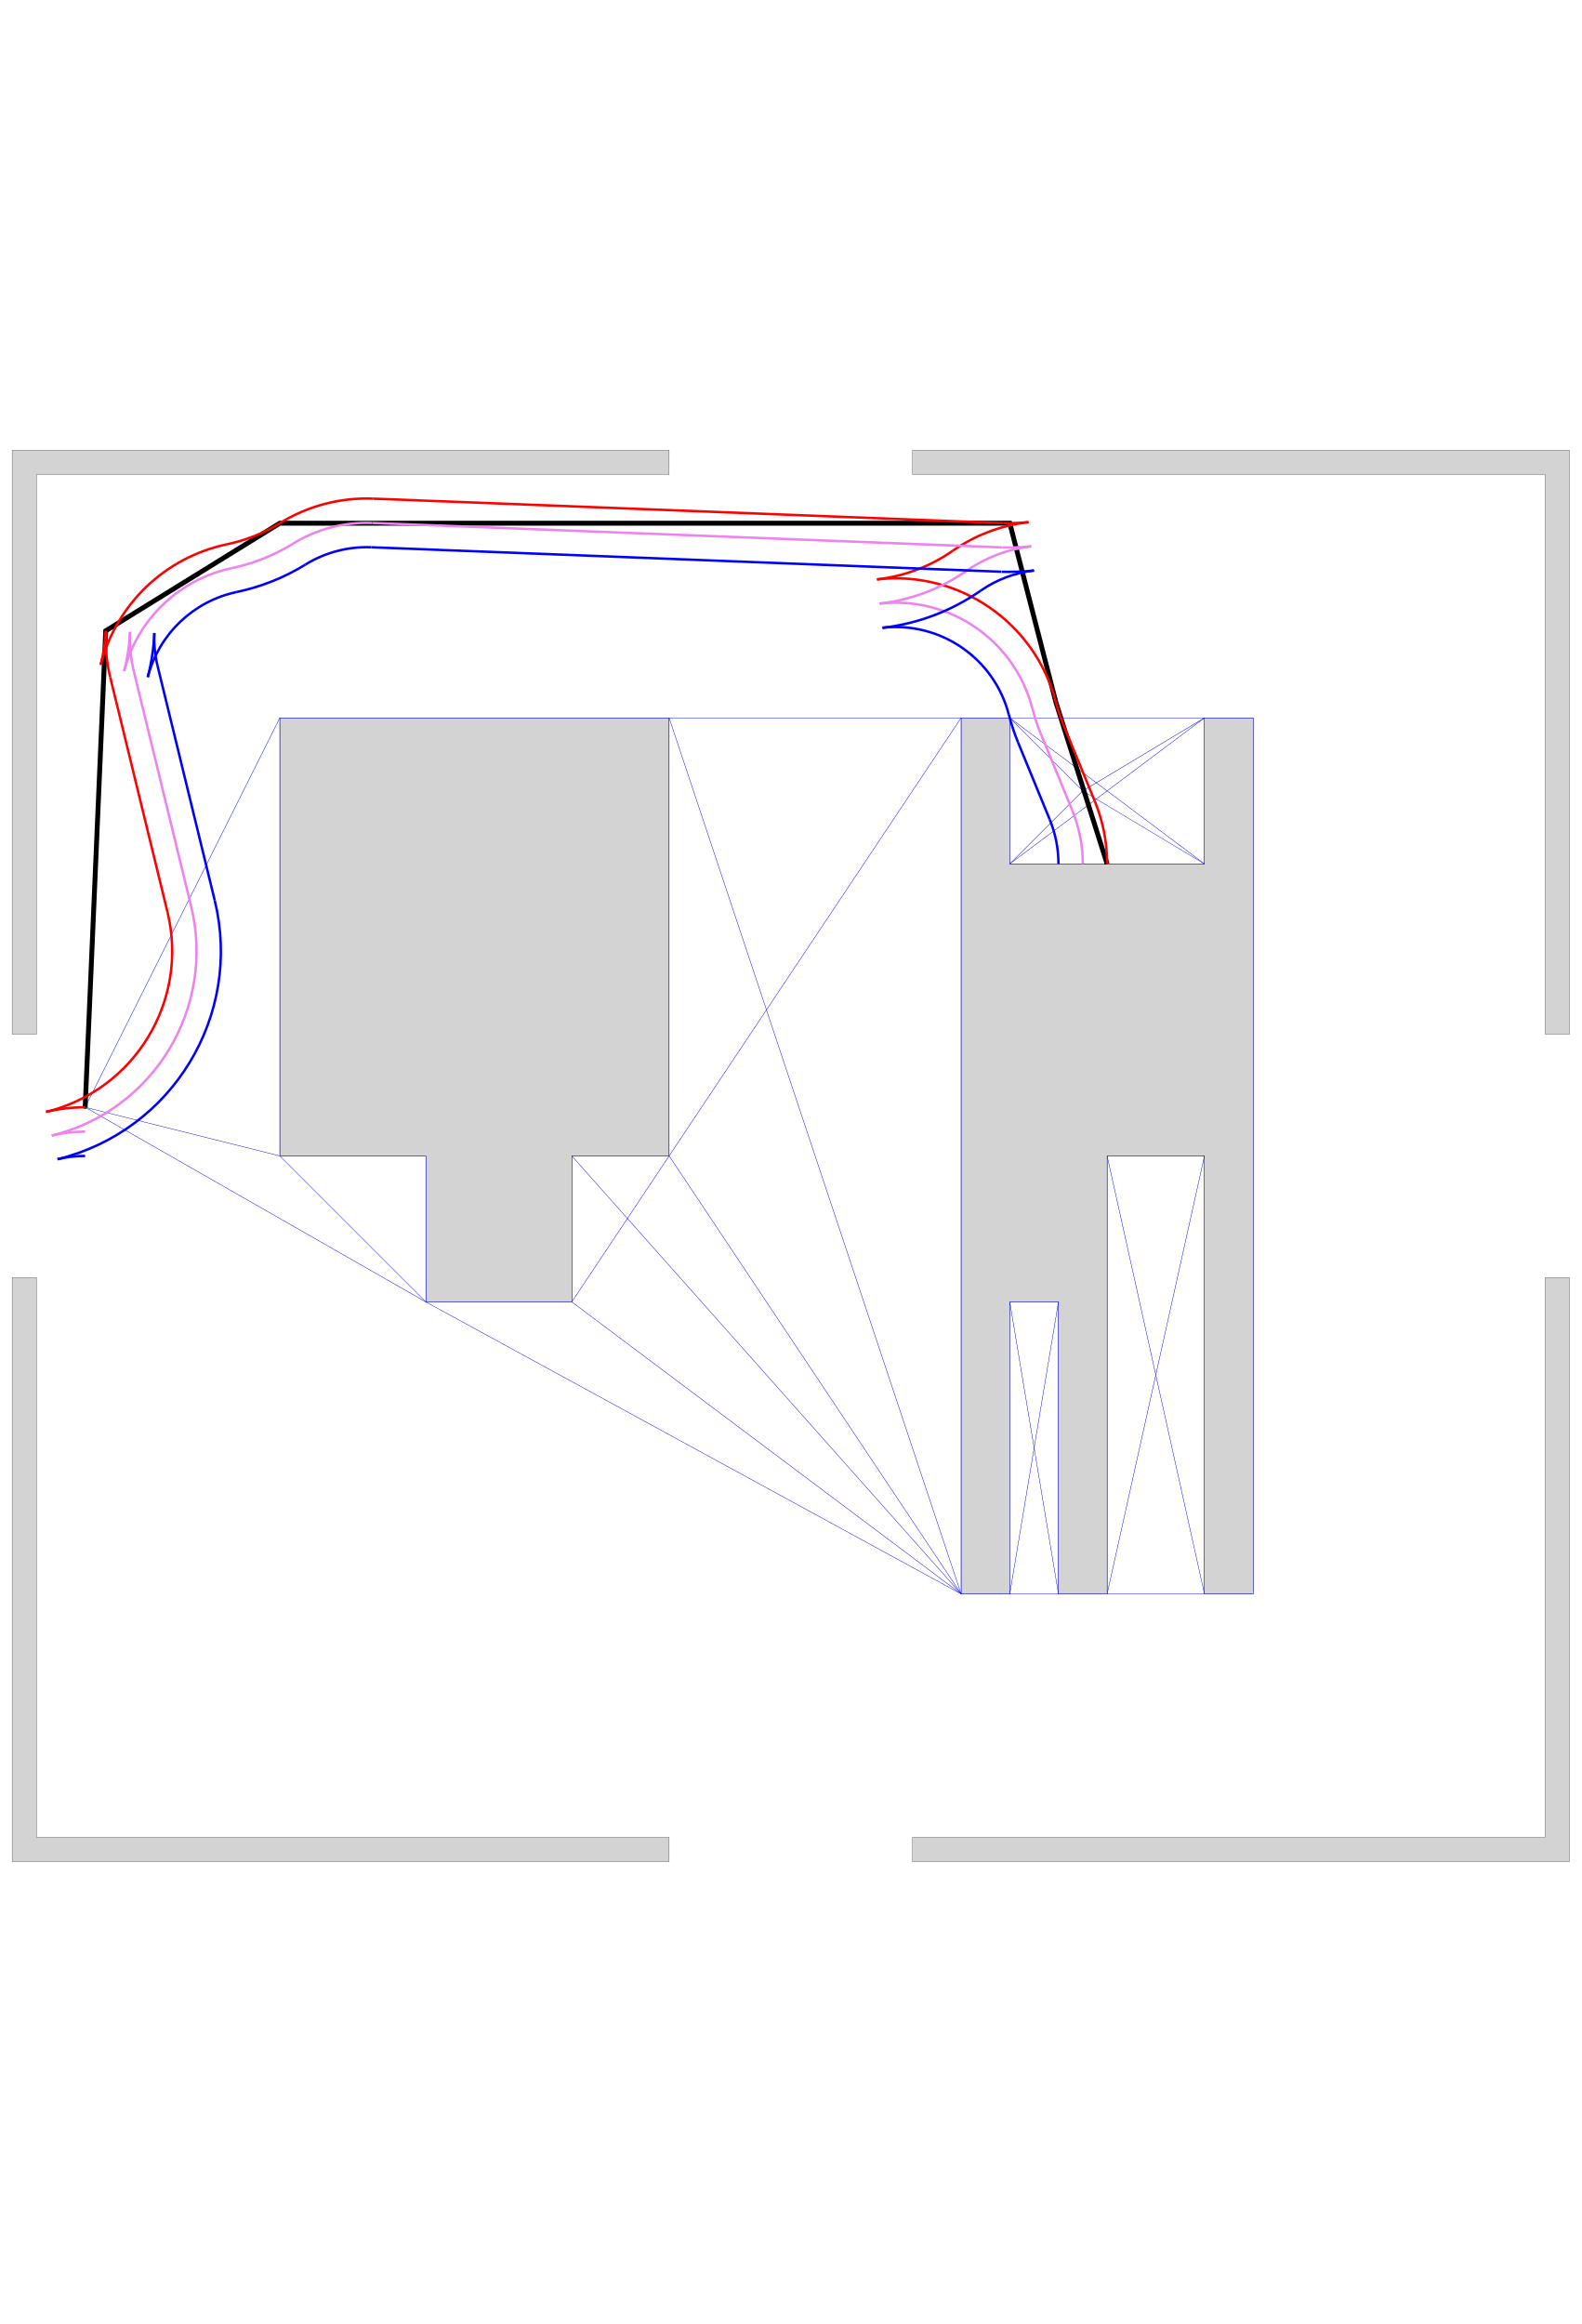
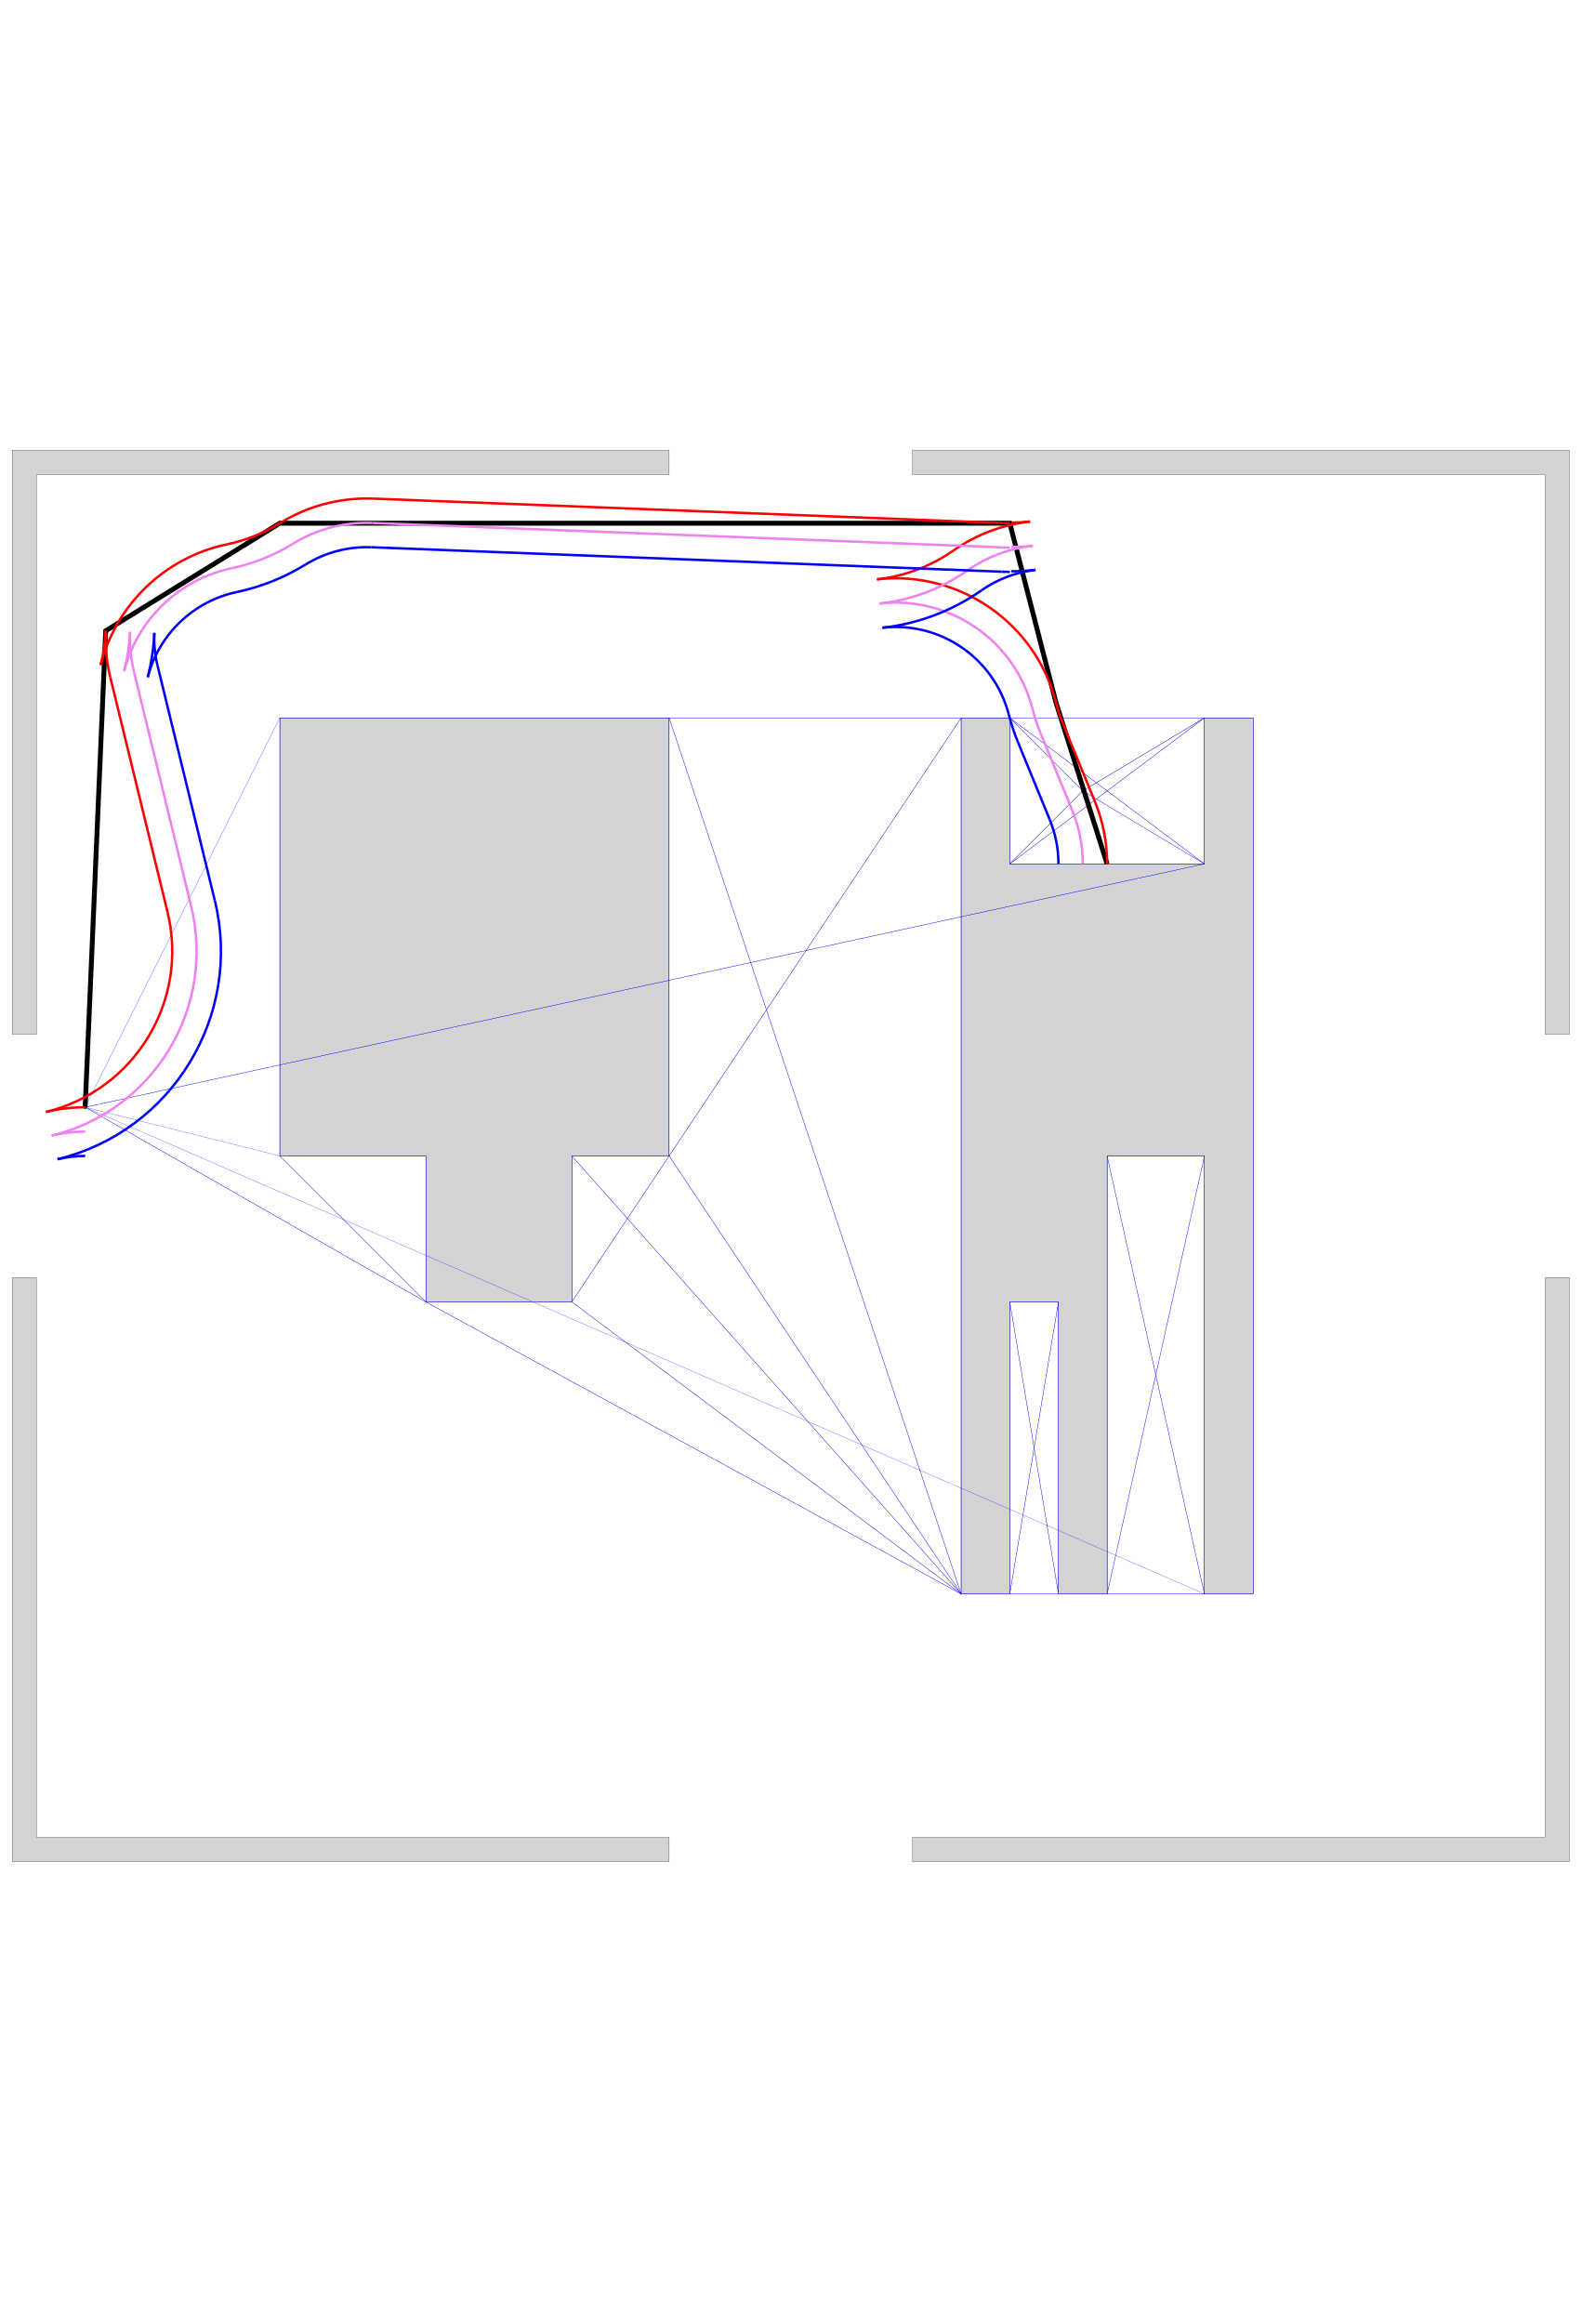
<svg xmlns="http://www.w3.org/2000/svg" viewBox="-115 -655 650 955" version="1.1">
  <polygon stroke="black" stroke-width="0.1" fill="#D3D3D3" points="0,-360 160,-360 160,-180 120,-180 120,-120 60,-120 60,-180 0,-180 0,-360 " />
  <polygon stroke="black" stroke-width="0.1" fill="#D3D3D3" points="280,-360 300,-360 300,-300 380,-300 380,-360 400,-360 400,-0 380,-0 380,-180 340,-180 340,-0 320,-0 320,-120 300,-120 300,-0 280,-0 280,-360 " />
  <polygon stroke="black" stroke-width="0.1" fill="#D3D3D3" points="-100,100 160,100 160,110 -110,110 -110,-130 -100,-130 -100,100 " />
  <polygon stroke="black" stroke-width="0.1" fill="#D3D3D3" points="-110,-470 160,-470 160,-460 -100,-460 -100,-230 -110,-230 -110,-470 " />
  <polygon stroke="black" stroke-width="0.1" fill="#D3D3D3" points="260,-470 530,-470 530,-230 520,-230 520,-460 260,-460 260,-470 " />
  <polygon stroke="black" stroke-width="0.1" fill="#D3D3D3" points="520,-130 530,-130 530,110 260,110 260,100 520,100 520,-130 " />
  <circle cx="330" cy="-330" r="0.8" fill="#FFA500" />
  <circle cx="-80" cy="-200" r="0.8" fill="green" />
  <line x1="330" y1="-330" x2="330" y2="-330" stroke-width="0.1" stroke="blue" />
  <line x1="330" y1="-330" x2="300" y2="-360" stroke-width="0.1" stroke="blue" />
  <line x1="330" y1="-330" x2="300" y2="-300" stroke-width="0.1" stroke="blue" />
  <line x1="330" y1="-330" x2="380" y2="-300" stroke-width="0.1" stroke="blue" />
  <line x1="330" y1="-330" x2="380" y2="-360" stroke-width="0.1" stroke="blue" />
  <line x1="0" y1="-360" x2="160" y2="-360" stroke-width="0.1" stroke="blue" />
  <line x1="0" y1="-360" x2="0" y2="-180" stroke-width="0.1" stroke="blue" />
  <line x1="0" y1="-360" x2="-80" y2="-200" stroke-width="0.1" stroke="blue" />
  <line x1="160" y1="-360" x2="0" y2="-360" stroke-width="0.1" stroke="blue" />
  <line x1="160" y1="-360" x2="160" y2="-180" stroke-width="0.1" stroke="blue" />
  <line x1="160" y1="-360" x2="280" y2="-360" stroke-width="0.1" stroke="blue" />
  <line x1="160" y1="-360" x2="280" y2="-0" stroke-width="0.1" stroke="blue" />
  <line x1="160" y1="-180" x2="160" y2="-360" stroke-width="0.1" stroke="blue" />
  <line x1="160" y1="-180" x2="120" y2="-180" stroke-width="0.1" stroke="blue" />
  <line x1="160" y1="-180" x2="120" y2="-120" stroke-width="0.1" stroke="blue" />
  <line x1="160" y1="-180" x2="280" y2="-360" stroke-width="0.1" stroke="blue" />
  <line x1="160" y1="-180" x2="280" y2="-0" stroke-width="0.1" stroke="blue" />
  <line x1="120" y1="-180" x2="160" y2="-180" stroke-width="0.1" stroke="blue" />
  <line x1="120" y1="-180" x2="120" y2="-120" stroke-width="0.1" stroke="blue" />
  <line x1="120" y1="-180" x2="280" y2="-0" stroke-width="0.1" stroke="blue" />
  <line x1="120" y1="-120" x2="160" y2="-180" stroke-width="0.1" stroke="blue" />
  <line x1="120" y1="-120" x2="120" y2="-180" stroke-width="0.1" stroke="blue" />
  <line x1="120" y1="-120" x2="60" y2="-120" stroke-width="0.1" stroke="blue" />
  <line x1="120" y1="-120" x2="280" y2="-0" stroke-width="0.1" stroke="blue" />
  <line x1="60" y1="-120" x2="120" y2="-120" stroke-width="0.1" stroke="blue" />
  <line x1="60" y1="-120" x2="60" y2="-180" stroke-width="0.1" stroke="blue" />
  <line x1="60" y1="-120" x2="0" y2="-180" stroke-width="0.1" stroke="blue" />
  <line x1="60" y1="-120" x2="280" y2="-0" stroke-width="0.1" stroke="blue" />
  <line x1="60" y1="-120" x2="-80" y2="-200" stroke-width="0.1" stroke="blue" />
  <line x1="60" y1="-180" x2="60" y2="-120" stroke-width="0.1" stroke="blue" />
  <line x1="60" y1="-180" x2="0" y2="-180" stroke-width="0.1" stroke="blue" />
  <line x1="0" y1="-180" x2="0" y2="-360" stroke-width="0.1" stroke="blue" />
  <line x1="0" y1="-180" x2="60" y2="-120" stroke-width="0.1" stroke="blue" />
  <line x1="0" y1="-180" x2="60" y2="-180" stroke-width="0.1" stroke="blue" />
  <line x1="0" y1="-180" x2="-80" y2="-200" stroke-width="0.1" stroke="blue" />
  <line x1="280" y1="-360" x2="160" y2="-360" stroke-width="0.1" stroke="blue" />
  <line x1="280" y1="-360" x2="160" y2="-180" stroke-width="0.1" stroke="blue" />
  <line x1="280" y1="-360" x2="300" y2="-360" stroke-width="0.1" stroke="blue" />
  <line x1="280" y1="-360" x2="280" y2="-0" stroke-width="0.1" stroke="blue" />
  <line x1="300" y1="-360" x2="330" y2="-330" stroke-width="0.1" stroke="blue" />
  <line x1="300" y1="-360" x2="280" y2="-360" stroke-width="0.1" stroke="blue" />
  <line x1="300" y1="-360" x2="300" y2="-300" stroke-width="0.1" stroke="blue" />
  <line x1="300" y1="-360" x2="380" y2="-300" stroke-width="0.1" stroke="blue" />
  <line x1="300" y1="-360" x2="380" y2="-360" stroke-width="0.1" stroke="blue" />
  <line x1="300" y1="-300" x2="330" y2="-330" stroke-width="0.1" stroke="blue" />
  <line x1="300" y1="-300" x2="300" y2="-360" stroke-width="0.1" stroke="blue" />
  <line x1="300" y1="-300" x2="380" y2="-300" stroke-width="0.1" stroke="blue" />
  <line x1="300" y1="-300" x2="380" y2="-360" stroke-width="0.1" stroke="blue" />
  <line x1="380" y1="-300" x2="330" y2="-330" stroke-width="0.1" stroke="blue" />
  <line x1="380" y1="-300" x2="300" y2="-360" stroke-width="0.1" stroke="blue" />
  <line x1="380" y1="-300" x2="300" y2="-300" stroke-width="0.1" stroke="blue" />
  <line x1="380" y1="-300" x2="380" y2="-360" stroke-width="0.1" stroke="blue" />
  <line x1="380" y1="-360" x2="330" y2="-330" stroke-width="0.1" stroke="blue" />
  <line x1="380" y1="-360" x2="300" y2="-360" stroke-width="0.1" stroke="blue" />
  <line x1="380" y1="-360" x2="300" y2="-300" stroke-width="0.1" stroke="blue" />
  <line x1="380" y1="-360" x2="380" y2="-300" stroke-width="0.1" stroke="blue" />
  <line x1="380" y1="-360" x2="400" y2="-360" stroke-width="0.1" stroke="blue" />
  <line x1="400" y1="-360" x2="380" y2="-360" stroke-width="0.1" stroke="blue" />
  <line x1="400" y1="-360" x2="400" y2="-0" stroke-width="0.1" stroke="blue" />
  <line x1="400" y1="-0" x2="400" y2="-360" stroke-width="0.1" stroke="blue" />
  <line x1="400" y1="-0" x2="380" y2="-0" stroke-width="0.1" stroke="blue" />
  <line x1="380" y1="-0" x2="400" y2="-0" stroke-width="0.1" stroke="blue" />
  <line x1="380" y1="-0" x2="380" y2="-180" stroke-width="0.1" stroke="blue" />
  <line x1="380" y1="-0" x2="340" y2="-180" stroke-width="0.1" stroke="blue" />
  <line x1="380" y1="-0" x2="340" y2="-0" stroke-width="0.1" stroke="blue" />
  <line x1="380" y1="-180" x2="380" y2="-0" stroke-width="0.1" stroke="blue" />
  <line x1="380" y1="-180" x2="340" y2="-180" stroke-width="0.1" stroke="blue" />
  <line x1="380" y1="-180" x2="340" y2="-0" stroke-width="0.1" stroke="blue" />
  <line x1="340" y1="-180" x2="380" y2="-0" stroke-width="0.1" stroke="blue" />
  <line x1="340" y1="-180" x2="380" y2="-180" stroke-width="0.1" stroke="blue" />
  <line x1="340" y1="-180" x2="340" y2="-0" stroke-width="0.1" stroke="blue" />
  <line x1="340" y1="-0" x2="380" y2="-0" stroke-width="0.1" stroke="blue" />
  <line x1="340" y1="-0" x2="380" y2="-180" stroke-width="0.1" stroke="blue" />
  <line x1="340" y1="-0" x2="340" y2="-180" stroke-width="0.1" stroke="blue" />
  <line x1="340" y1="-0" x2="320" y2="-0" stroke-width="0.1" stroke="blue" />
  <line x1="320" y1="-0" x2="340" y2="-0" stroke-width="0.1" stroke="blue" />
  <line x1="320" y1="-0" x2="320" y2="-120" stroke-width="0.1" stroke="blue" />
  <line x1="320" y1="-0" x2="300" y2="-120" stroke-width="0.1" stroke="blue" />
  <line x1="320" y1="-0" x2="300" y2="-0" stroke-width="0.1" stroke="blue" />
  <line x1="320" y1="-120" x2="320" y2="-0" stroke-width="0.1" stroke="blue" />
  <line x1="320" y1="-120" x2="300" y2="-120" stroke-width="0.1" stroke="blue" />
  <line x1="320" y1="-120" x2="300" y2="-0" stroke-width="0.1" stroke="blue" />
  <line x1="300" y1="-120" x2="320" y2="-0" stroke-width="0.1" stroke="blue" />
  <line x1="300" y1="-120" x2="320" y2="-120" stroke-width="0.1" stroke="blue" />
  <line x1="300" y1="-120" x2="300" y2="-0" stroke-width="0.1" stroke="blue" />
  <line x1="300" y1="-0" x2="320" y2="-0" stroke-width="0.1" stroke="blue" />
  <line x1="300" y1="-0" x2="320" y2="-120" stroke-width="0.1" stroke="blue" />
  <line x1="300" y1="-0" x2="300" y2="-120" stroke-width="0.1" stroke="blue" />
  <line x1="300" y1="-0" x2="280" y2="-0" stroke-width="0.1" stroke="blue" />
  <line x1="280" y1="-0" x2="160" y2="-360" stroke-width="0.1" stroke="blue" />
  <line x1="280" y1="-0" x2="160" y2="-180" stroke-width="0.1" stroke="blue" />
  <line x1="280" y1="-0" x2="120" y2="-180" stroke-width="0.1" stroke="blue" />
  <line x1="280" y1="-0" x2="120" y2="-120" stroke-width="0.1" stroke="blue" />
  <line x1="280" y1="-0" x2="60" y2="-120" stroke-width="0.1" stroke="blue" />
  <line x1="280" y1="-0" x2="280" y2="-360" stroke-width="0.1" stroke="blue" />
  <line x1="280" y1="-0" x2="300" y2="-0" stroke-width="0.1" stroke="blue" />
-   <line x1="-80" y1="-200" x2="0" y2="-360" stroke-width="0.1" stroke="blue" />
+   <line x1="-80" y1="-200" x2="380" y2="-0" stroke-width="0.1" stroke="blue" />
+   <line x1="-80" y1="-200" x2="380" y2="-300" stroke-width="0.1" stroke="blue" />
  <line x1="-80" y1="-200" x2="60" y2="-120" stroke-width="0.1" stroke="blue" />
-   <line x1="-80" y1="-200" x2="0" y2="-180" stroke-width="0.1" stroke="blue" />
-   <line x1="-80" y1="-200" x2="-80" y2="-200" stroke-width="0.1" stroke="blue" />
+   <line x1="-80" y1="-200" x2="380" y2="-300" stroke-width="0.1" stroke="blue" />
  <polyline stroke="black" stroke-width="2" fill="none" points="-80,-200 -71.554,-395.777 0,-440 300,-440 318.974,-366.325 340,-300 " />
-   <path d="M 340 -300 A 68 68 0 0 0 334.9 -325.856" style="stroke:red; fill:transparent" />
-   <path d="M 330 -300.003 A 58 58 0 0 0 325.65 -322.056" style="stroke:violet; fill:transparent" />
-   <path d="M 320 -300.005 A 48 48 0 0 0 316.4 -318.257" style="stroke:blue; fill:transparent" />
-   <line x1="334.9" y1="-325.856" x2="321.912" y2="-357.476" style="stroke:red; fill:transparent" />
-   <line x1="325.65" y1="-322.057" x2="312.662" y2="-353.677" style="stroke:violet; fill:transparent" />
-   <line x1="316.4" y1="-318.257" x2="303.412" y2="-349.877" style="stroke:blue; fill:transparent" />
-   <path d="M 321.912 -357.476 A 68 68 0 0 1 318.988 -366.316" style="stroke:red; fill:transparent" />
-   <path d="M 312.656 -353.693 A 78 78 0 0 1 309.302 -363.833" style="stroke:violet; fill:transparent" />
-   <path d="M 303.4 -349.911 A 88 88 0 0 1 299.616 -361.351" style="stroke:blue; fill:transparent" />
-   <path d="M 318.974 -366.325 A 68 68 0 0 0 245.412 -416.908" style="stroke:red; fill:transparent" />
-   <path d="M 309.286 -363.822 A 58 58 0 0 0 246.543 -406.967" style="stroke:violet; fill:transparent" />
-   <path d="M 299.599 -361.32 A 48 48 0 0 0 247.673 -397.025" style="stroke:blue; fill:transparent" />
-   <path d="M 245.412 -416.908 A 68 68 0 0 0 276.556 -428.672" style="stroke:red; fill:transparent" />
-   <path d="M 246.55 -406.967 A 78 78 0 0 0 282.274 -420.461" style="stroke:violet; fill:transparent" />
-   <path d="M 247.688 -397.027 A 88 88 0 0 0 287.992 -412.251" style="stroke:blue; fill:transparent" />
-   <path d="M 276.556 -428.672 A 68 68 0 0 1 307.7 -440.436" style="stroke:red; fill:transparent" />
-   <path d="M 282.274 -420.461 A 58 58 0 0 1 308.838 -430.495" style="stroke:violet; fill:transparent" />
-   <path d="M 287.992 -412.251 A 48 48 0 0 1 309.976 -420.555" style="stroke:blue; fill:transparent" />
-   <path d="M 307.7 -440.436 A 68 68 0 0 1 300.016 -440.028" style="stroke:red; fill:transparent" />
-   <path d="M 308.794 -430.495 A 78 78 0 0 1 299.98 -430.027" style="stroke:violet; fill:transparent" />
-   <path d="M 309.889 -420.554 A 88 88 0 0 1 299.945 -420.026" style="stroke:blue; fill:transparent" />
-   <path d="M 300 -440 A 68 68 0 0 1 297.364 -440.028" style="stroke:red; fill:transparent" />
-   <path d="M 300.088 -430.001 A 78 78 0 0 1 297.064 -430.033" style="stroke:violet; fill:transparent" />
-   <path d="M 300.175 -420.001 A 88 88 0 0 1 296.764 -420.037" style="stroke:blue; fill:transparent" />
-   <line x1="297.364" y1="-440.028" x2="38.42" y2="-450.092" style="stroke:red; fill:transparent" />
-   <line x1="296.976" y1="-430.036" x2="38.032" y2="-440.1" style="stroke:violet; fill:transparent" />
-   <line x1="296.587" y1="-420.043" x2="37.643" y2="-430.107" style="stroke:blue; fill:transparent" />
-   <path d="M 38.42 -450.092 A 68 68 0 0 0 0 -440.028" style="stroke:red; fill:transparent" />
-   <path d="M 38.02 -440.096 A 58 58 0 0 0 5.25 -431.512" style="stroke:violet; fill:transparent" />
-   <path d="M 37.619 -430.101 A 48 48 0 0 0 10.499 -422.997" style="stroke:blue; fill:transparent" />
-   <path d="M 0 -440 A 68 68 0 0 1 -21.76 -431.324" style="stroke:red; fill:transparent" />
-   <path d="M 5.247 -431.491 A 78 78 0 0 1 -19.713 -421.539" style="stroke:violet; fill:transparent" />
-   <path d="M 10.494 -422.982 A 88 88 0 0 1 -17.666 -411.754" style="stroke:blue; fill:transparent" />
-   <path d="M -21.76 -431.324 A 68 68 0 0 0 -73.644 -381.752" style="stroke:red; fill:transparent" />
-   <path d="M -19.704 -421.534 A 58 58 0 0 0 -63.958 -379.252" style="stroke:violet; fill:transparent" />
-   <path d="M -17.648 -411.744 A 48 48 0 0 0 -54.272 -376.752" style="stroke:blue; fill:transparent" />
-   <path d="M -73.644 -381.752 A 68 68 0 0 0 -71.536 -395.76" style="stroke:red; fill:transparent" />
-   <path d="M -63.965 -379.242 A 78 78 0 0 0 -61.547 -395.31" style="stroke:violet; fill:transparent" />
-   <path d="M -54.286 -376.732 A 88 88 0 0 0 -51.558 -394.86" style="stroke:blue; fill:transparent" />
-   <path d="M -71.554 -395.777 A 68 68 0 0 0 -69.7 -376.72" style="stroke:red; fill:transparent" />
-   <path d="M -61.562 -395.335 A 58 58 0 0 0 -59.981 -379.08" style="stroke:violet; fill:transparent" />
-   <path d="M -51.57 -394.892 A 48 48 0 0 0 -50.261 -381.44" style="stroke:blue; fill:transparent" />
-   <line x1="-69.7" y1="-376.72" x2="-46.172" y2="-280.228" style="stroke:red; fill:transparent" />
-   <line x1="-59.985" y1="-379.089" x2="-36.457" y2="-282.597" style="stroke:violet; fill:transparent" />
-   <line x1="-50.269" y1="-381.458" x2="-26.741" y2="-284.966" style="stroke:blue; fill:transparent" />
-   <path d="M -46.172 -280.228 A 68 68 0 0 1 -96.084 -198.084" style="stroke:red; fill:transparent" />
-   <path d="M -36.457 -282.595 A 78 78 0 0 1 -93.709 -188.371" style="stroke:violet; fill:transparent" />
-   <path d="M -26.741 -284.961 A 88 88 0 0 1 -91.333 -178.657" style="stroke:blue; fill:transparent" />
-   <path d="M -96.084 -198.084 A 68 68 0 0 1 -79.968 -199.988" style="stroke:red; fill:transparent" />
-   <path d="M -93.734 -188.364 A 58 58 0 0 1 -79.988 -189.988" style="stroke:violet; fill:transparent" />
-   <path d="M -91.384 -178.645 A 48 48 0 0 1 -80.008 -179.989" style="stroke:blue; fill:transparent" />
+   <path d="M 340 -300 A 68 68 0 0 0 334.906 -325.823" style="stroke:red; fill:transparent" />
+   <path d="M 330 -300 A 58 58 0 0 0 325.656 -322.025" style="stroke:violet; fill:transparent" />
+   <path d="M 320.001 -300 A 48 48 0 0 0 316.405 -318.228" style="stroke:blue; fill:transparent" />
+   <line x1="334.906" y1="-325.823" x2="321.919" y2="-357.46" style="stroke:red; fill:transparent" />
+   <line x1="325.655" y1="-322.025" x2="312.668" y2="-353.663" style="stroke:violet; fill:transparent" />
+   <line x1="316.404" y1="-318.228" x2="303.417" y2="-349.865" style="stroke:blue; fill:transparent" />
+   <path d="M 321.919 -357.46 A 68 68 0 0 1 318.974 -366.325" style="stroke:red; fill:transparent" />
+   <path d="M 312.669 -353.663 A 78 78 0 0 1 309.29 -363.831" style="stroke:violet; fill:transparent" />
+   <path d="M 303.418 -349.866 A 88 88 0 0 1 299.607 -361.338" style="stroke:blue; fill:transparent" />
+   <path d="M 318.974 -366.325 A 68 68 0 0 0 245.415 -416.928" style="stroke:red; fill:transparent" />
+   <path d="M 309.285 -363.824 A 58 58 0 0 0 246.544 -406.986" style="stroke:violet; fill:transparent" />
+   <path d="M 299.597 -361.324 A 48 48 0 0 0 247.673 -397.044" style="stroke:blue; fill:transparent" />
+   <path d="M 245.415 -416.928 A 68 68 0 0 0 276.881 -428.804" style="stroke:red; fill:transparent" />
+   <path d="M 246.527 -406.978 A 78 78 0 0 0 282.62 -420.601" style="stroke:violet; fill:transparent" />
+   <path d="M 247.639 -397.028 A 88 88 0 0 0 288.36 -412.398" style="stroke:blue; fill:transparent" />
+   <path d="M 276.881 -428.804 A 68 68 0 0 1 308.347 -440.68" style="stroke:red; fill:transparent" />
+   <path d="M 282.62 -420.601 A 58 58 0 0 1 309.459 -430.73" style="stroke:violet; fill:transparent" />
+   <path d="M 288.36 -412.398 A 48 48 0 0 1 310.571 -420.781" style="stroke:blue; fill:transparent" />
+   <path d="M 308.347 -440.68 A 68 68 0 0 1 300.64 -440.242" style="stroke:red; fill:transparent" />
+   <path d="M 309.48 -430.744 A 78 78 0 0 1 300.639 -430.241" style="stroke:violet; fill:transparent" />
+   <path d="M 310.614 -420.807 A 88 88 0 0 1 300.639 -420.24" style="stroke:blue; fill:transparent" />
+   <path d="M 300 -440 A 68 68 0 0 1 297.362 -440.051" style="stroke:red; fill:transparent" />
+   <path d="M 300 -430 A 78 78 0 0 1 296.974 -430.059" style="stroke:violet; fill:transparent" />
+   <path d="M 300 -420 A 88 88 0 0 1 296.586 -420.066" style="stroke:blue; fill:transparent" />
+   <line x1="297.362" y1="-440.051" x2="38.387" y2="-450.104" style="stroke:red; fill:transparent" />
+   <line x1="296.974" y1="-430.059" x2="37.999" y2="-440.112" style="stroke:violet; fill:transparent" />
+   <line x1="296.586" y1="-420.066" x2="37.612" y2="-430.119" style="stroke:blue; fill:transparent" />
+   <path d="M 38.387 -450.104 A 68 68 0 0 0 -0.001 -439.999" style="stroke:red; fill:transparent" />
+   <path d="M 38 -440.108 A 58 58 0 0 0 5.258 -431.49" style="stroke:violet; fill:transparent" />
+   <path d="M 37.613 -430.113 A 48 48 0 0 0 10.516 -422.98" style="stroke:blue; fill:transparent" />
+   <path d="M 0 -440 A 68 68 0 0 1 -21.774 -431.296" style="stroke:red; fill:transparent" />
+   <path d="M 5.256 -431.496 A 78 78 0 0 1 -19.72 -421.512" style="stroke:violet; fill:transparent" />
+   <path d="M 10.512 -422.992 A 88 88 0 0 1 -17.666 -411.729" style="stroke:blue; fill:transparent" />
+   <path d="M -21.774 -431.296 A 68 68 0 0 0 -73.645 -381.728" style="stroke:red; fill:transparent" />
+   <path d="M -19.716 -421.507 A 58 58 0 0 0 -63.959 -379.228" style="stroke:violet; fill:transparent" />
+   <path d="M -17.659 -411.718 A 48 48 0 0 0 -54.273 -376.729" style="stroke:blue; fill:transparent" />
+   <path d="M -73.645 -381.728 A 68 68 0 0 0 -71.55 -395.804" style="stroke:red; fill:transparent" />
+   <path d="M -63.962 -379.229 A 78 78 0 0 0 -61.559 -395.374" style="stroke:violet; fill:transparent" />
+   <path d="M -54.28 -376.73 A 88 88 0 0 0 -51.568 -394.945" style="stroke:blue; fill:transparent" />
+   <path d="M -71.554 -395.777 A 68 68 0 0 0 -69.682 -376.738" style="stroke:red; fill:transparent" />
+   <path d="M -61.562 -395.346 A 58 58 0 0 0 -59.965 -379.107" style="stroke:violet; fill:transparent" />
+   <path d="M -51.57 -394.916 A 48 48 0 0 0 -50.248 -381.476" style="stroke:blue; fill:transparent" />
+   <line x1="-69.682" y1="-376.738" x2="-46.152" y2="-280.238" style="stroke:red; fill:transparent" />
+   <line x1="-59.966" y1="-379.107" x2="-36.437" y2="-282.606" style="stroke:violet; fill:transparent" />
+   <line x1="-50.251" y1="-381.475" x2="-26.722" y2="-284.975" style="stroke:blue; fill:transparent" />
+   <path d="M -46.152 -280.238 A 68 68 0 0 1 -96.108 -198.064" style="stroke:red; fill:transparent" />
+   <path d="M -36.434 -282.605 A 78 78 0 0 1 -93.737 -188.347" style="stroke:violet; fill:transparent" />
+   <path d="M -26.717 -284.972 A 88 88 0 0 1 -91.366 -178.631" style="stroke:blue; fill:transparent" />
+   <path d="M -96.108 -198.064 A 68 68 0 0 1 -79.962 -200.004" style="stroke:red; fill:transparent" />
+   <path d="M -93.737 -188.35 A 58 58 0 0 1 -79.965 -190.004" style="stroke:violet; fill:transparent" />
+   <path d="M -91.365 -178.635 A 48 48 0 0 1 -79.968 -180.005" style="stroke:blue; fill:transparent" />
</svg>
